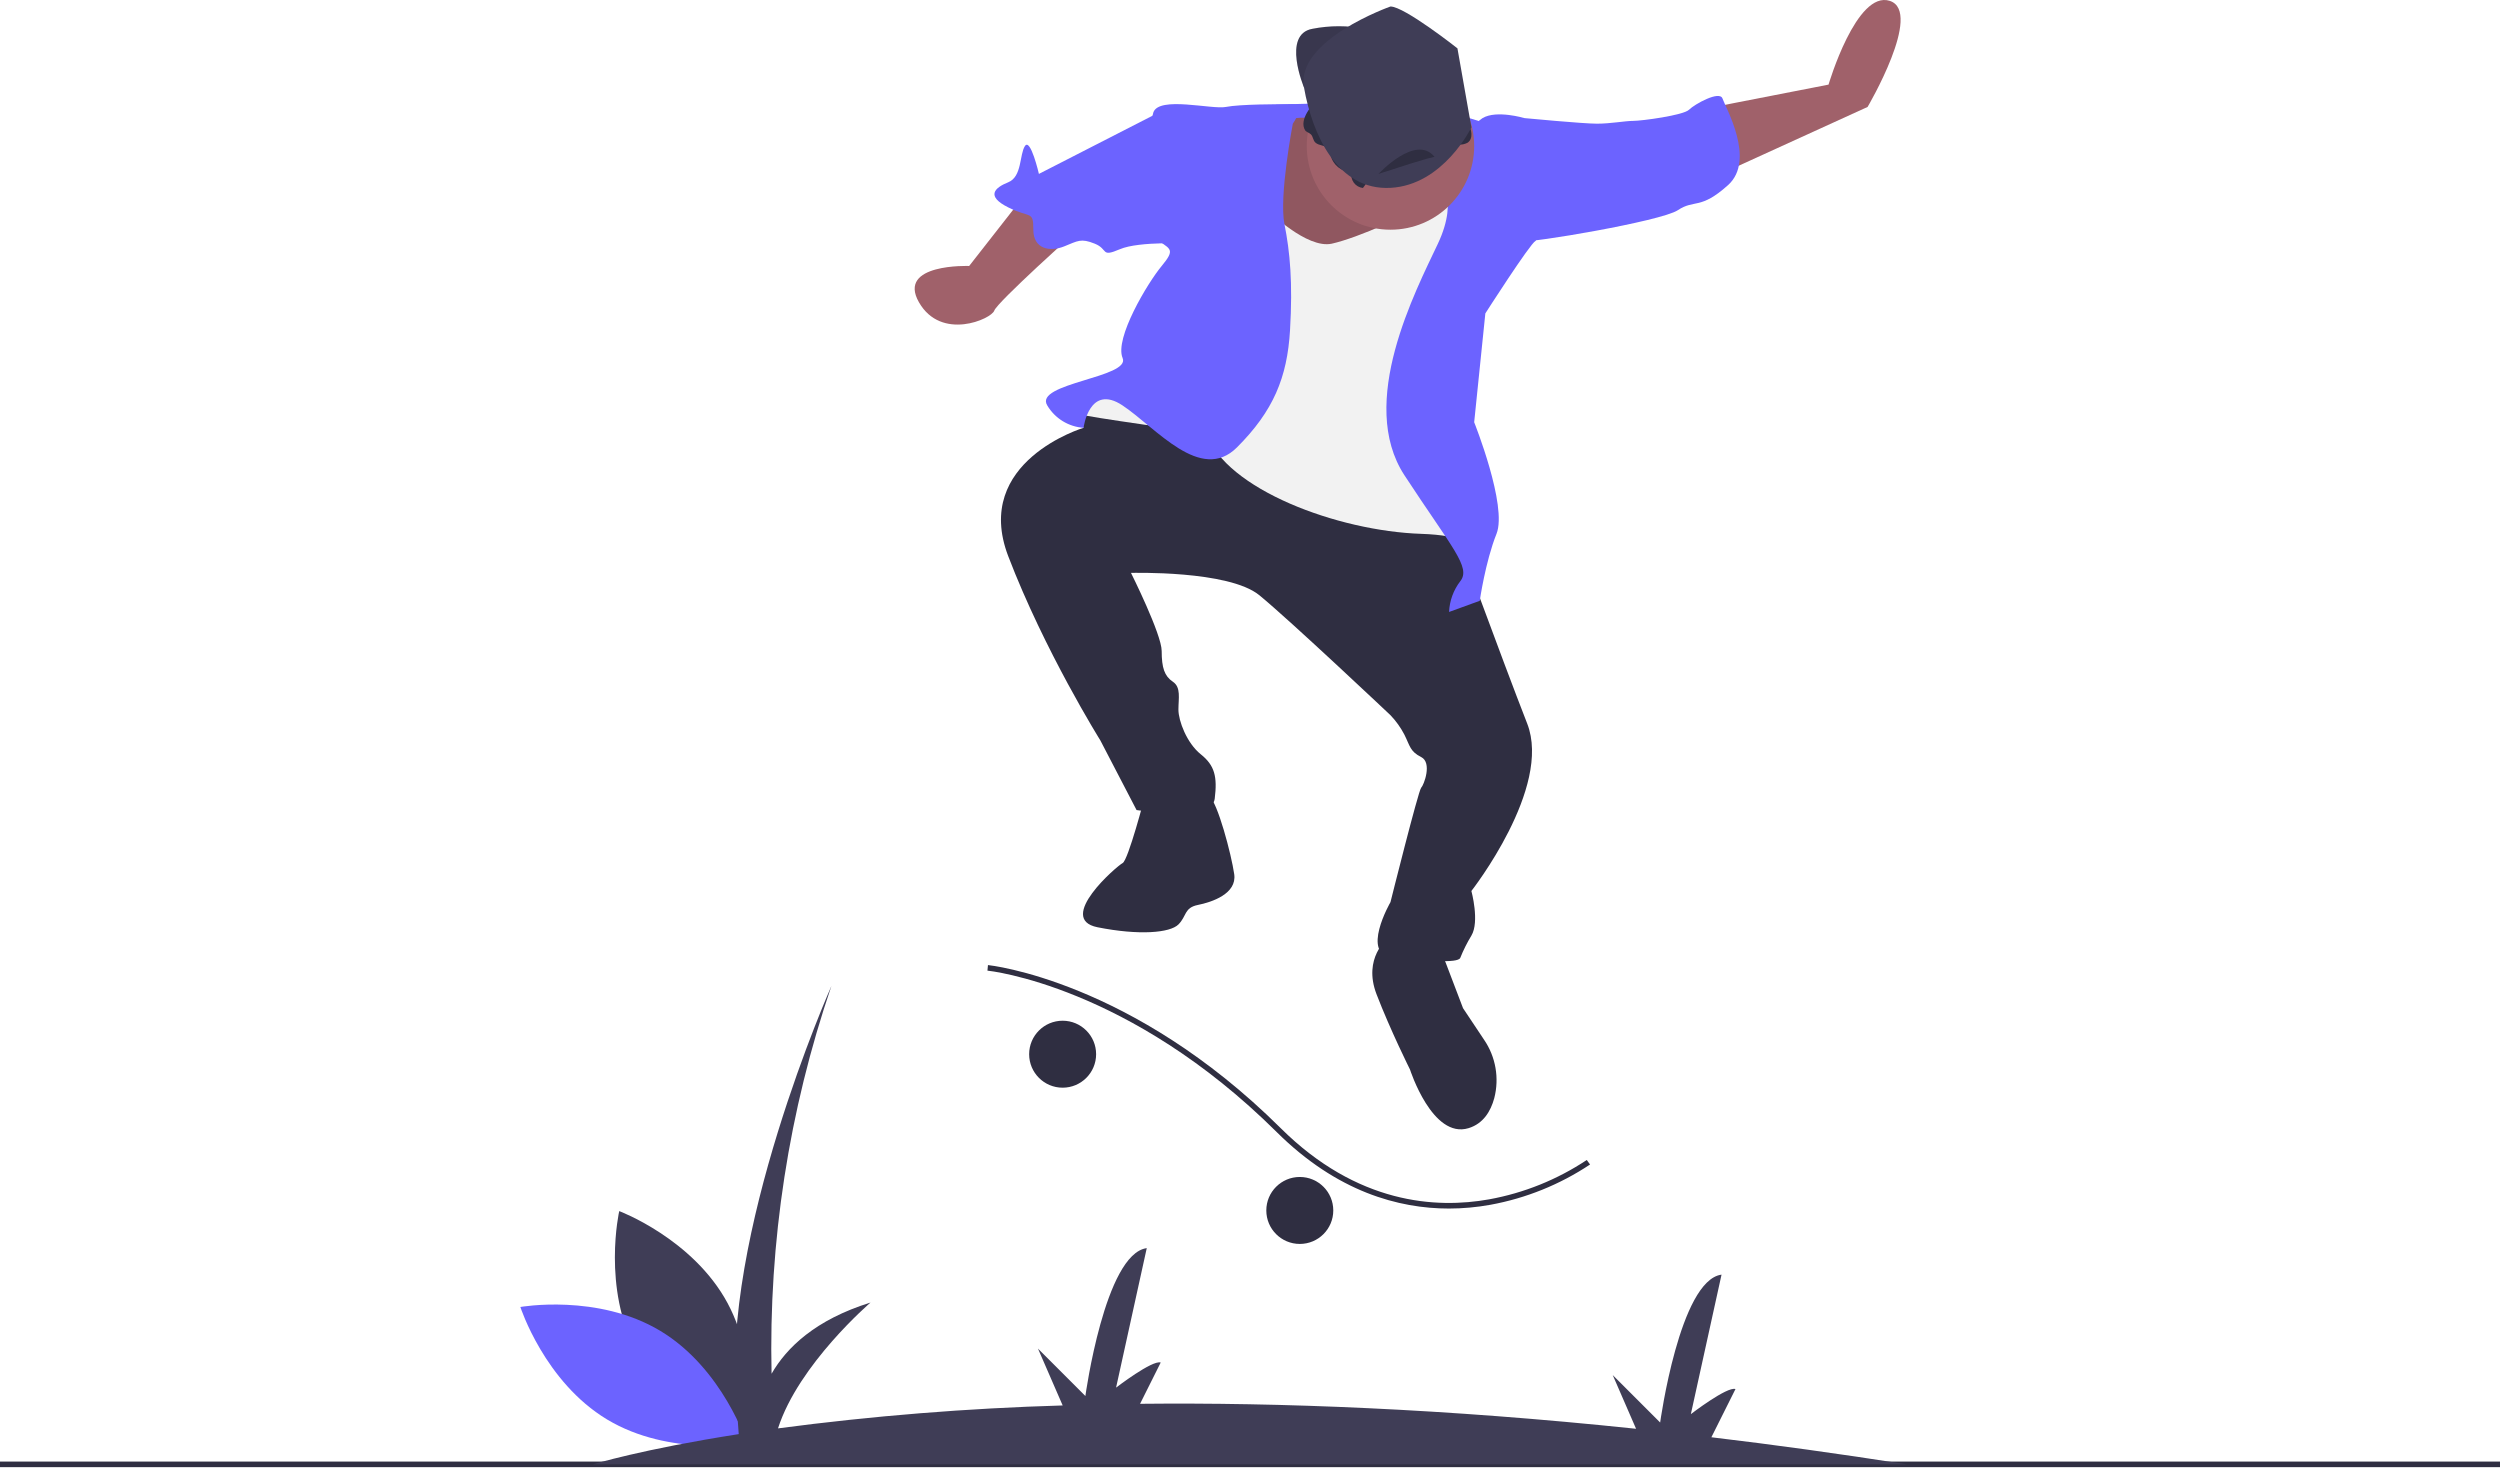
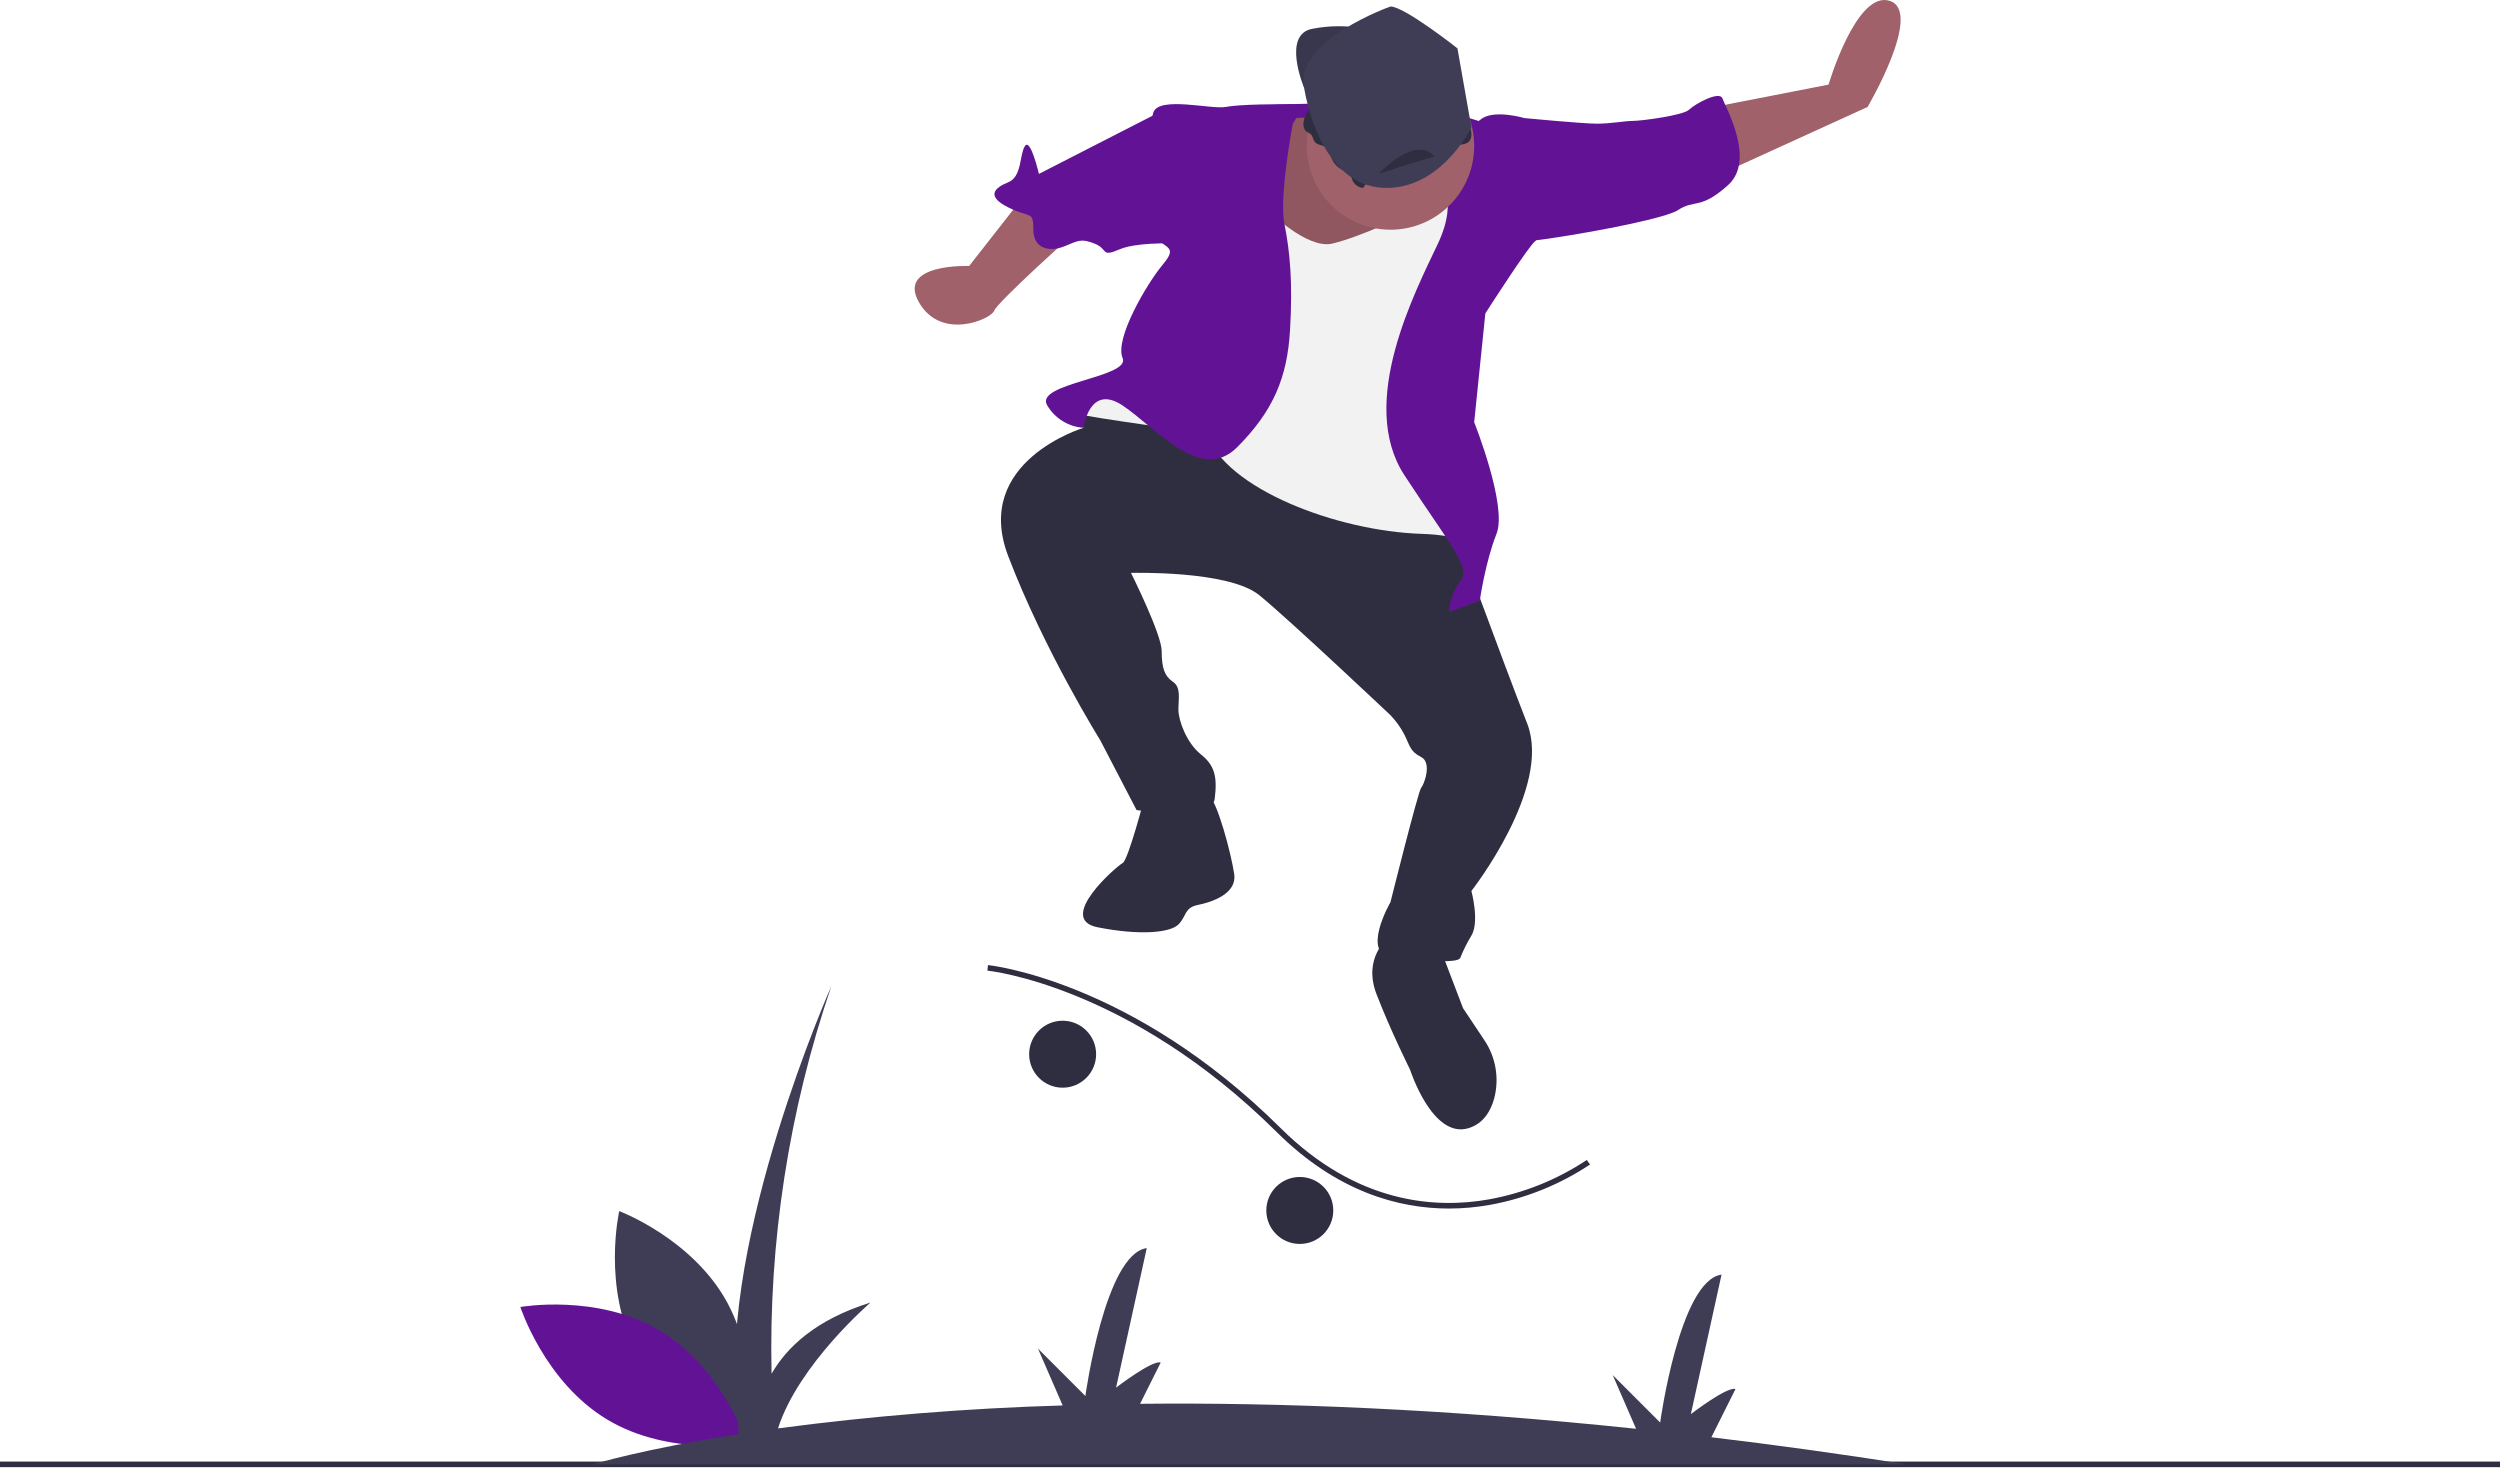
<svg xmlns="http://www.w3.org/2000/svg" id="a02cdd3d-0742-4d95-884a-8f77ee9b02ff" data-name="Layer 1" width="896" height="525.827" viewBox="0 0 896 525.827">
  <path d="M380.134,671.666c12.428,23.049,38.806,32.944,38.806,32.944s6.227-27.475-6.201-50.524-38.806-32.944-38.806-32.944S367.706,648.617,380.134,671.666Z" transform="translate(-152 -187.0864)" fill="#3f3d56" />
-   <path d="M388.677,664.083c22.438,13.5,31.08,40.314,31.08,40.314s-27.738,4.927-50.177-8.573S338.5,655.51,338.5,655.51,366.238,650.583,388.677,664.083Z" transform="translate(-152 -187.0864)" fill="#6c63ff" />
+   <path d="M388.677,664.083c22.438,13.5,31.08,40.314,31.08,40.314s-27.738,4.927-50.177-8.573S338.5,655.51,338.5,655.51,366.238,650.583,388.677,664.083Z" transform="translate(-152 -187.0864)" fill="#621295" />
  <rect y="523.827" width="896" height="2" fill="#2f2e41" />
  <path d="M766.347,225.414l41-8s10-34,22-30-8,38-8,38l-57,26Z" transform="translate(-152 -187.0864)" fill="#a0616a" />
  <path d="M517.347,259.414l-18,23s-26-1-18,13,26,6,27,3,30-29,30-29Z" transform="translate(-152 -187.0864)" fill="#a0616a" />
-   <path d="M590.847,232.914l15-8s64-5,88,11-101,18-101,18Z" transform="translate(-152 -187.0864)" fill="#6c63ff" />
+   <path d="M590.847,232.914l15-8s64-5,88,11-101,18-101,18Z" transform="translate(-152 -187.0864)" fill="#621295" />
  <path d="M619.347,218.414s-8-19,3-21a49.371,49.371,0,0,1,19,0l-12,10Z" transform="translate(-152 -187.0864)" fill="#3f3d56" />
  <path d="M619.347,218.414s-8-19,3-21a49.371,49.371,0,0,1,19,0l-12,10Z" transform="translate(-152 -187.0864)" opacity="0.1" />
  <path d="M564.347,333.414l-29-2,5,9s-40,12-27,46,33,66,33,66l13,25s27,4,28-4,0-12-5-16-8-12-8-16,1-8-2-10-4-5-4-11-11-28-11-28,35-1,46,8,47,43,47,43a30.296,30.296,0,0,1,5,7c2,4,2,6,6,8s1,10,0,11-11,41-11,41-11,19,1,20,23,2,24,0a54.362,54.362,0,0,1,4-8c3-5,0-16,0-16s29-37,20-60-28-75-28-75l-29-12-53-19Z" transform="translate(-152 -187.0864)" fill="#2f2e41" />
  <path d="M562.347,472.414s-6,23-8,24-24,20-9,23,26,2,29-1,2-6,7-7,14-4,13-11-6-26-9-28S562.347,472.414,562.347,472.414Z" transform="translate(-152 -187.0864)" fill="#2f2e41" />
  <path d="M649.347,523.414s-9,7-4,20,12,27,12,27,8,25,21,21c5.281-1.625,7.922-6.056,9.196-10.744a25.696,25.696,0,0,0-3.632-20.91l-7.564-11.346-8-21Z" transform="translate(-152 -187.0864)" fill="#2f2e41" />
  <path d="M624.347,229.414s-12-1-14,2-11,43,0,47,44,11,49,6,7-49,7-49Z" transform="translate(-152 -187.0864)" fill="#a0616a" />
  <path d="M624.347,229.414s-12-1-14,2-11,43,0,47,44,11,49,6,7-49,7-49Z" transform="translate(-152 -187.0864)" opacity="0.1" />
  <path d="M606.347,262.414s14,14,23,12,30-11,32-15,27-5,27-5l-27,75,19,63s11-13-19-14-70-16-77-36c0,0-44-6-46-7s5-7,5-7l29-8,21-27Z" transform="translate(-152 -187.0864)" fill="#f2f2f2" />
-   <path d="M615.347,231.414s5-7,0-7-19,0-24,1-24-4-26,2-2,43,2,46,6,3,1,9-17,26-14,33-32,9-27,17a16.425,16.425,0,0,0,13,8s2-16,14-8,28,28,41,15,18-25,19-42,0-28-2-38S615.347,231.414,615.347,231.414Z" transform="translate(-152 -187.0864)" fill="#6c63ff" />
-   <path d="M667.347,250.414s8,7,0,24-29,57-12,83,24,33,20,38a19.425,19.425,0,0,0-4,11l11-4s2-14,6-24-8-40-8-40l4-39s16-25,18-26-4-44-4-44-10-3-15,0S667.347,250.414,667.347,250.414Z" transform="translate(-152 -187.0864)" fill="#6c63ff" />
-   <path d="M571.347,228.414h-6l-41,21s-3-13-5-10-1,11-6,13-8,5,0,9,9,1,9,8,6,8,11,6,6-3,11-1,2,5,9,2,25-2,25-2Z" transform="translate(-152 -187.0864)" fill="#6c63ff" />
-   <path d="M691.347,231.414l7-2s21,2,26,2,10-1,13-1,18-2,20-4,11-7,12-4,12,22,2,31-12,5-18,9-54,12-55,11S691.347,231.414,691.347,231.414Z" transform="translate(-152 -187.0864)" fill="#6c63ff" />
+   <path d="M615.347,231.414s5-7,0-7-19,0-24,1-24-4-26,2-2,43,2,46,6,3,1,9-17,26-14,33-32,9-27,17a16.425,16.425,0,0,0,13,8s2-16,14-8,28,28,41,15,18-25,19-42,0-28-2-38S615.347,231.414,615.347,231.414Z" transform="translate(-152 -187.0864)" fill="#621295" />
+   <path d="M667.347,250.414s8,7,0,24-29,57-12,83,24,33,20,38a19.425,19.425,0,0,0-4,11l11-4s2-14,6-24-8-40-8-40l4-39s16-25,18-26-4-44-4-44-10-3-15,0S667.347,250.414,667.347,250.414Z" transform="translate(-152 -187.0864)" fill="#621295" />
+   <path d="M571.347,228.414h-6l-41,21s-3-13-5-10-1,11-6,13-8,5,0,9,9,1,9,8,6,8,11,6,6-3,11-1,2,5,9,2,25-2,25-2Z" transform="translate(-152 -187.0864)" fill="#621295" />
+   <path d="M691.347,231.414l7-2s21,2,26,2,10-1,13-1,18-2,20-4,11-7,12-4,12,22,2,31-12,5-18,9-54,12-55,11S691.347,231.414,691.347,231.414Z" transform="translate(-152 -187.0864)" fill="#621295" />
  <circle cx="498.347" cy="52.327" r="30" fill="#a0616a" />
  <path d="M628.271,240.62a5.682,5.682,0,0,1,.62,2.1,7.854,7.854,0,0,0,7.517,6.056,4.694,4.694,0,0,0,4.07,5.683,25.863,25.863,0,0,0,4.457-8.727,8.013,8.013,0,0,1,1.506-3.422c1.065-1.13,2.73-1.407,4.27-1.605a224.533,224.533,0,0,1,24.062-1.793,5.982,5.982,0,0,0,3.164-.647c2.261-1.457,1.506-4.97.079-7.25a22.687,22.687,0,0,0-12.099-9.441c-3.587-1.165-7.396-1.409-11.142-1.846-5.017-.586-10.011-1.535-15.062-1.564s-10.274.942-14.403,3.852c-3.007,2.119-7.941,8.058-5.527,11.805.387.6,1.608.896,2.127,1.507.707.832.71,2.09,1.513,2.846C624.764,239.435,627.195,239.035,628.271,240.62Z" transform="translate(-152 -187.0864)" fill="#2f2e41" />
  <path d="M650.347,189.414s-34,12-31,29,12,37,31,36,29-21.681,29-21.681l-5-28.319S655.347,189.414,650.347,189.414Z" transform="translate(-152 -187.0864)" fill="#3f3d56" />
  <path d="M646.057,249.422s13.367-14.502,20.097-6.093C666.153,243.329,665.847,242.914,646.057,249.422Z" transform="translate(-152 -187.0864)" fill="#2f2e41" />
  <path d="M671.296,620.229c-17.926,0-40.105-5.938-61.718-27.402C556.668,540.278,506.401,535.007,505.9,534.96l.187-1.992c.509.048,51.488,5.391,104.902,58.438,27.446,27.259,55.775,28.929,74.707,25.527a93.363,93.363,0,0,0,34.999-14.105l1.182,1.613a95.445,95.445,0,0,1-35.748,14.446A83.498,83.498,0,0,1,671.296,620.229Z" transform="translate(-152 -187.0864)" fill="#2f2e41" />
  <circle cx="380.847" cy="377.827" r="12" fill="#2f2e41" />
  <circle cx="465.847" cy="433.827" r="12" fill="#2f2e41" />
  <path d="M835.5,711.914q-36.476-5.71-70.143-9.714L774,684.914c-3-1-16,9-16,9l11-50c-15,2-22,53-22,53l-17-17,8.368,19.247c-68.681-7.217-127.947-9.469-177.766-8.952L568,675.414c-3-1-16,9-16,9l11-50c-15,2-22,53-22,53l-17-17,8.863,20.386a997.848,997.848,0,0,0-102.023,8.216C438.222,676.02,464,653.914,464,653.914c-19.821,6.166-30.132,16.212-35.469,25.525A401.561,401.561,0,0,1,450,540.414s-40,90-34,150l.761,10.658C381.962,706.5,364.5,711.914,364.5,711.914Z" transform="translate(-152 -187.0864)" fill="#3f3d56" />
</svg>
